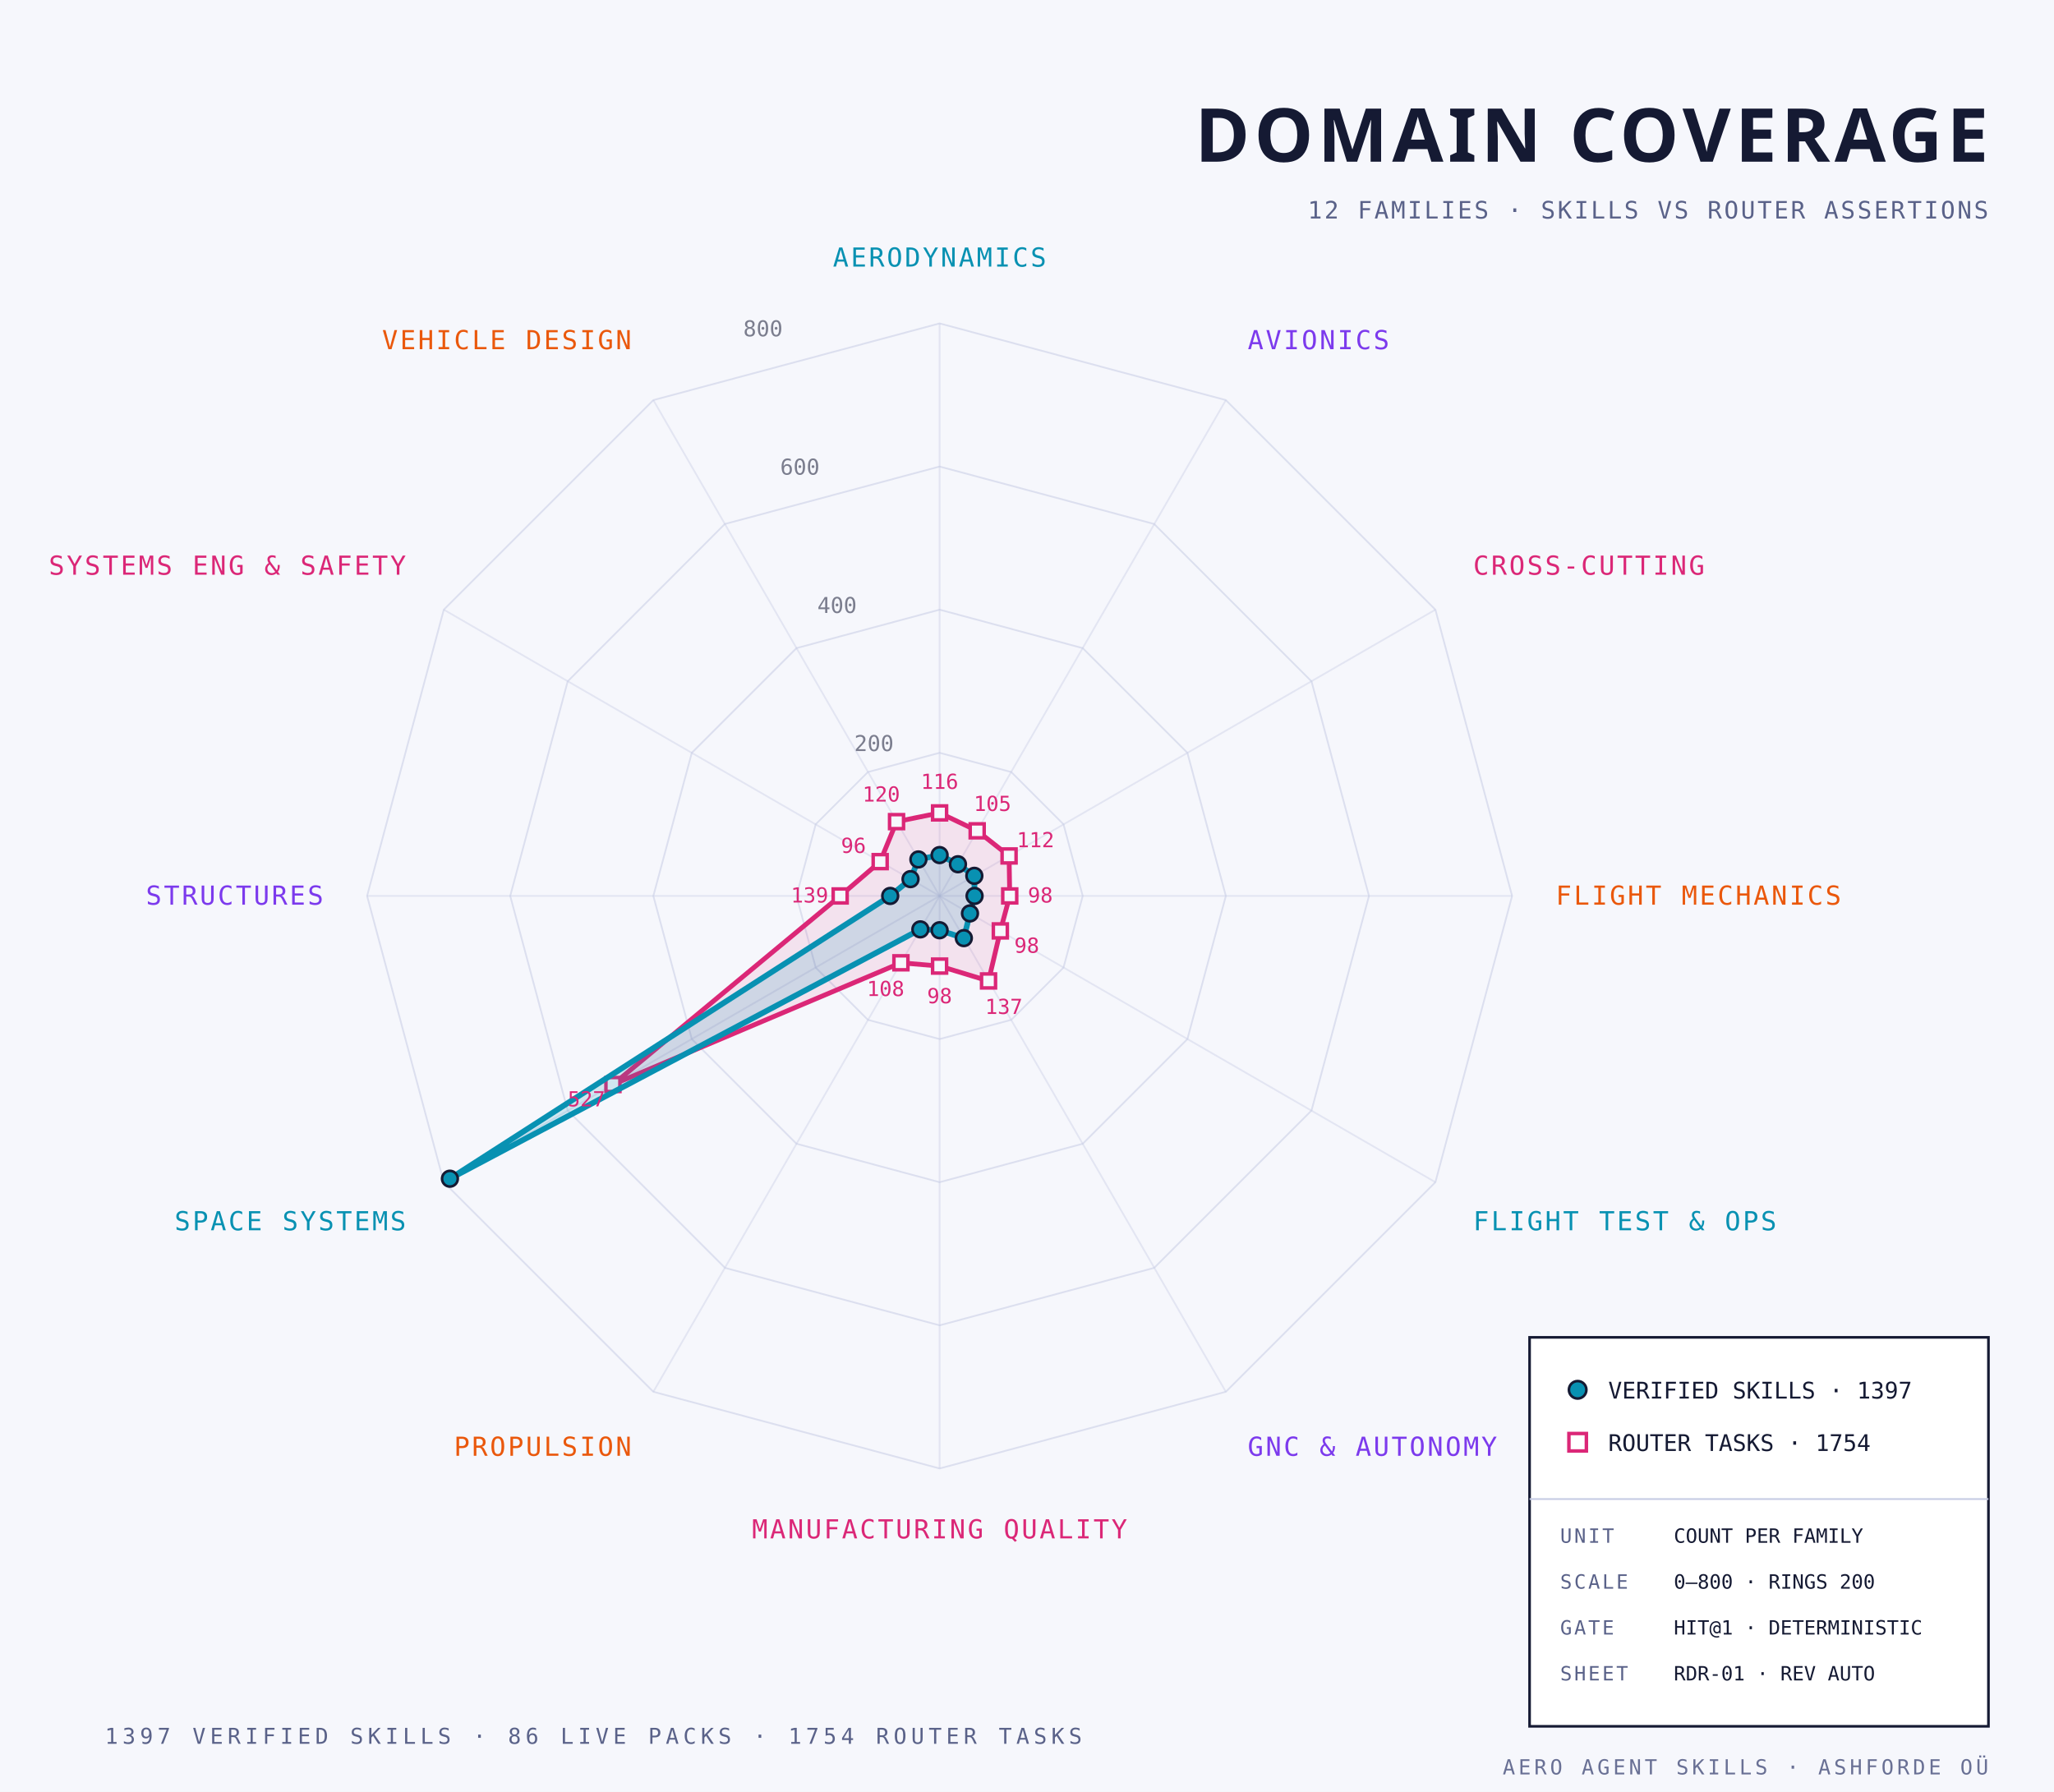
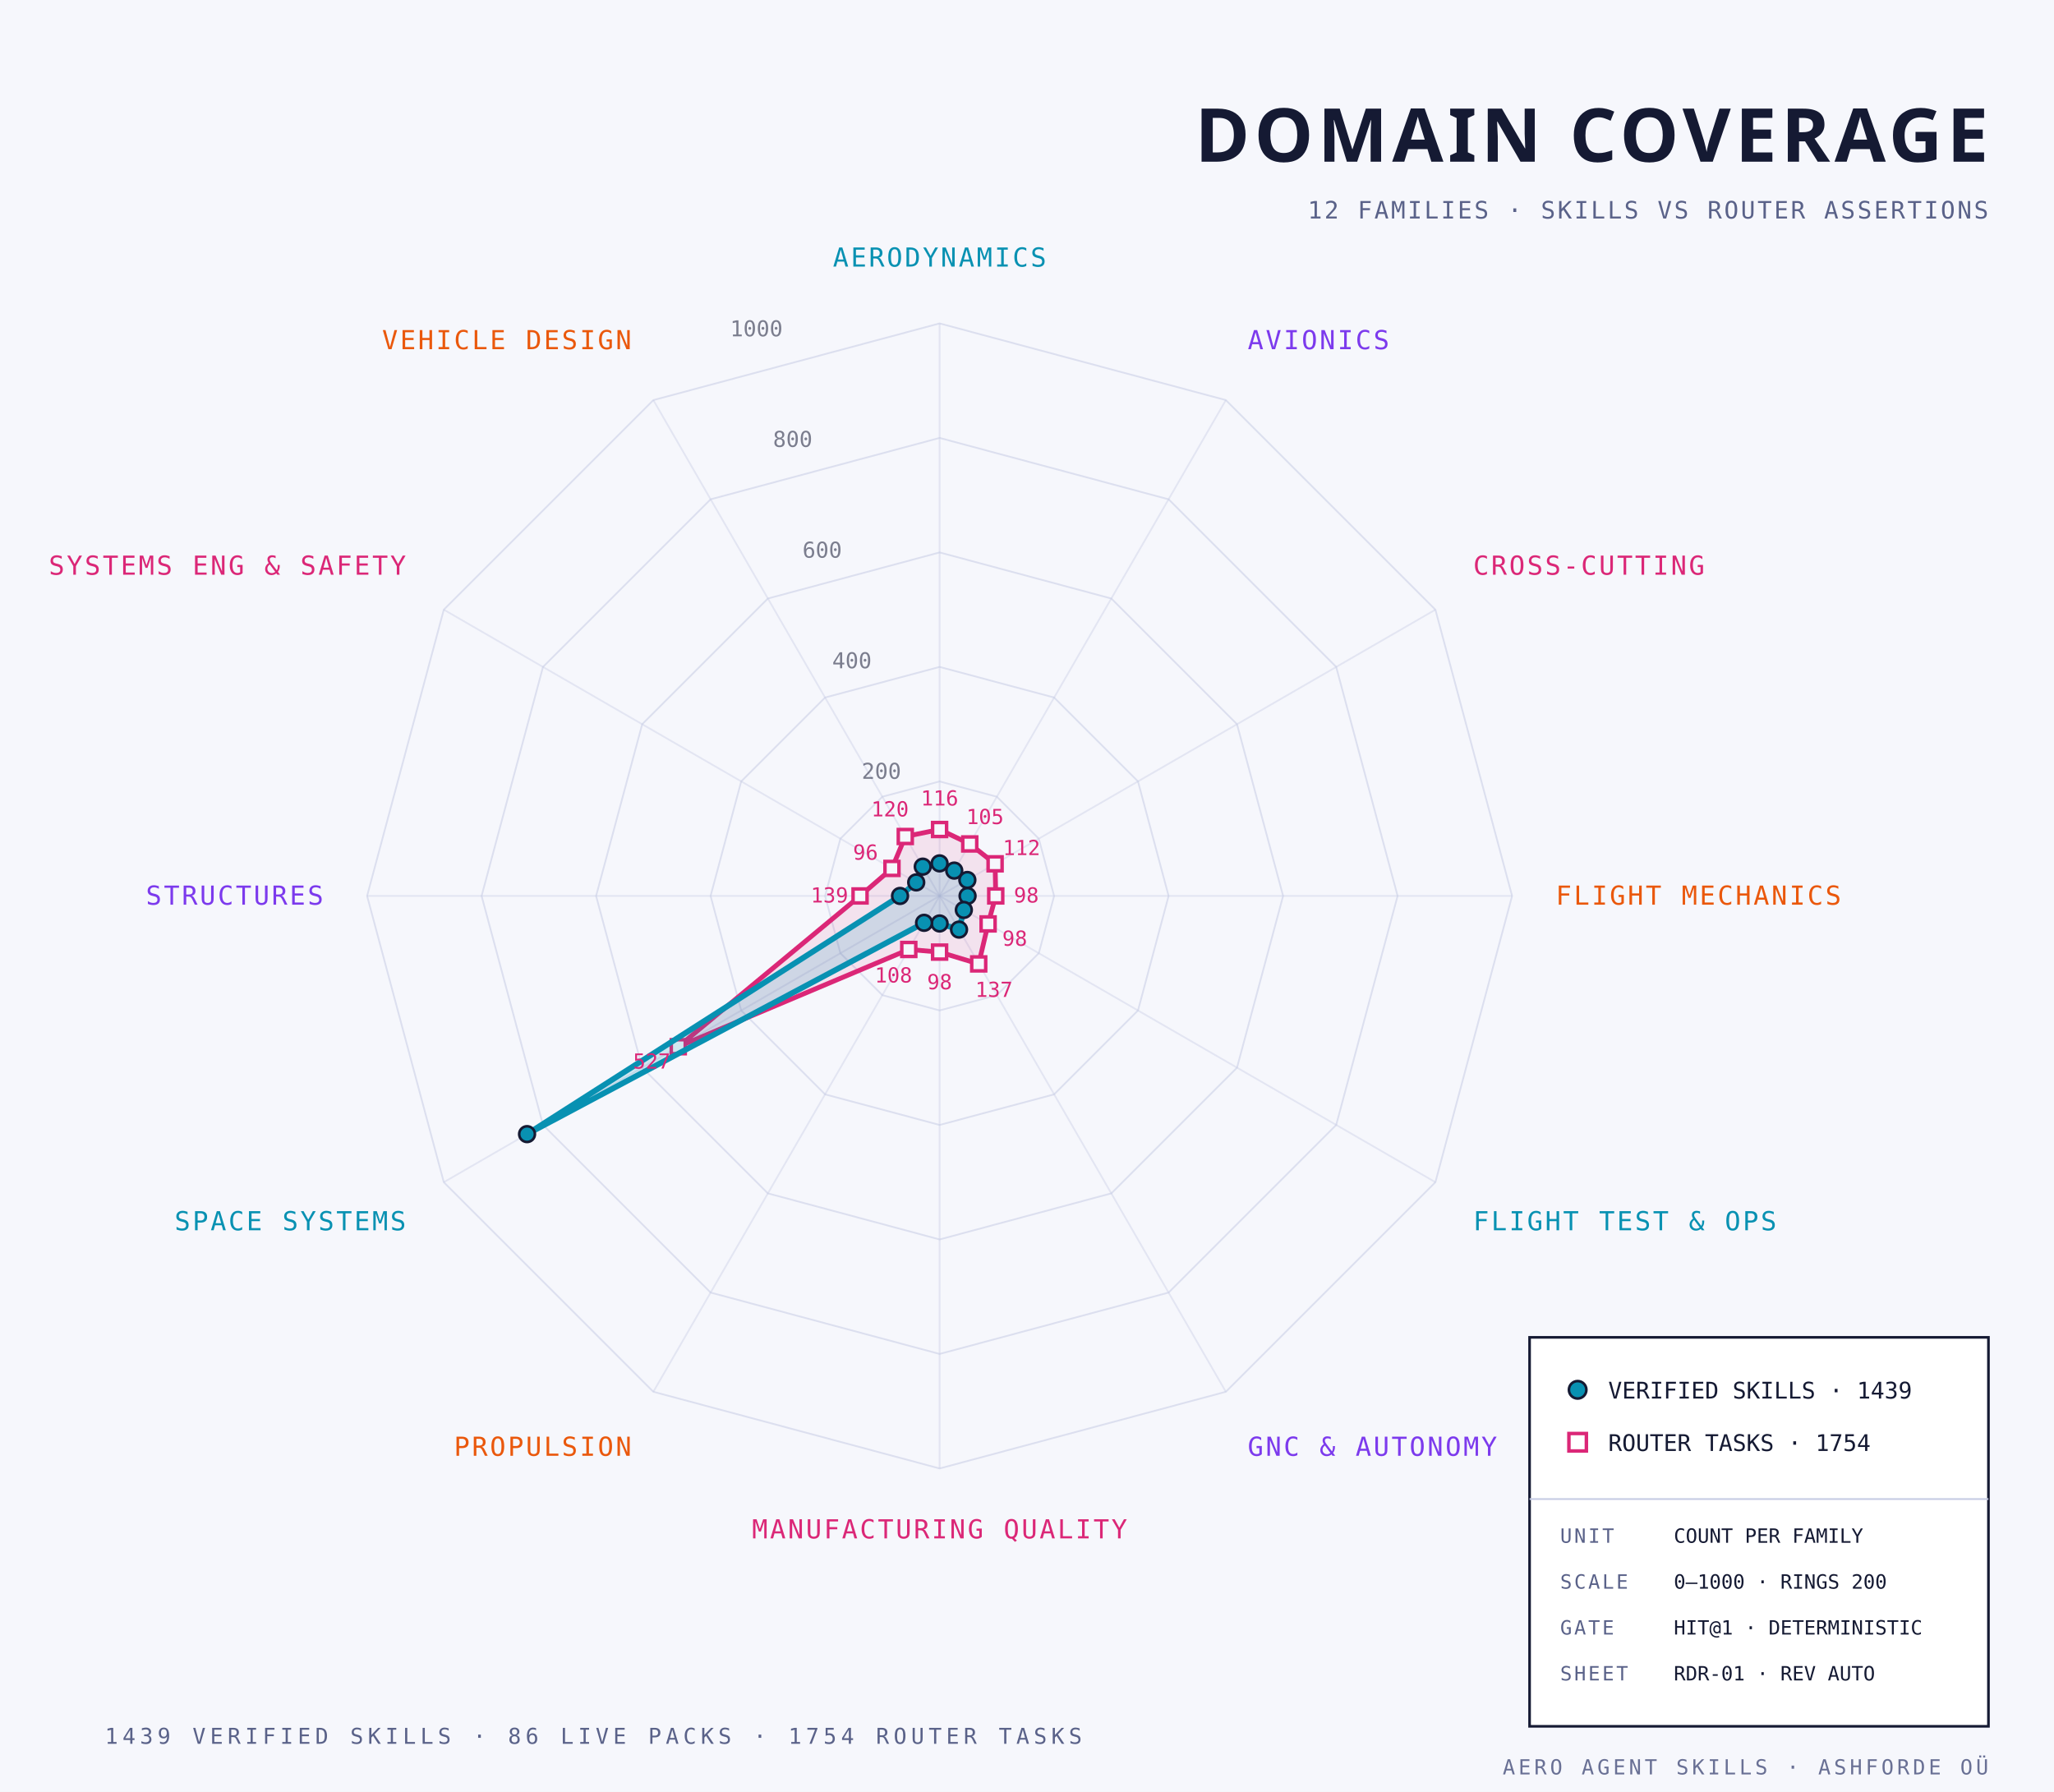
<svg xmlns="http://www.w3.org/2000/svg" width="940" height="820" viewBox="0 0 940 820">
  <style>
    .mono { font-family: "JetBrains Mono", "IBM Plex Mono", "Menlo", monospace; }
    .cond { font-family: "Barlow Condensed", "DIN Condensed", "Arial Narrow", sans-serif; font-weight: 700; text-transform: uppercase; }
    .serif { font-family: "Instrument Serif", Georgia, serif; font-style: italic; }
  </style>
  <rect width="940" height="820" fill="#f6f7fc" />
-   <polygon points="430.0,344.5 462.8,353.3 486.7,377.2 495.5,410.0 486.7,442.8 462.8,466.7 430.0,475.5 397.2,466.7 373.3,442.8 364.5,410.0 373.3,377.2 397.2,353.3" fill="none" stroke="#c6cce4" stroke-width="0.8" stroke-opacity="0.55" />
-   <polygon points="430.0,279.0 495.5,296.6 543.4,344.5 561.0,410.0 543.4,475.5 495.5,523.4 430.0,541.0 364.5,523.4 316.6,475.5 299.0,410.0 316.6,344.5 364.5,296.6" fill="none" stroke="#c6cce4" stroke-width="0.8" stroke-opacity="0.55" />
-   <polygon points="430.0,213.5 528.2,239.8 600.2,311.8 626.5,410.0 600.2,508.2 528.2,580.2 430.0,606.5 331.8,580.2 259.8,508.2 233.5,410.0 259.8,311.8 331.7,239.8" fill="none" stroke="#c6cce4" stroke-width="0.8" stroke-opacity="0.55" />
+   <polygon points="430.0,357.6 456.2,364.6 475.4,383.8 482.4,410.0 475.4,436.2 456.2,455.4 430.0,462.4 403.8,455.4 384.6,436.2 377.6,410.0 384.6,383.8 403.8,364.6" fill="none" stroke="#c6cce4" stroke-width="0.8" stroke-opacity="0.55" />
+   <polygon points="430.0,305.2 482.4,319.2 520.8,357.6 534.8,410.0 520.8,462.4 482.4,500.8 430.0,514.8 377.6,500.8 339.2,462.4 325.2,410.0 339.2,357.6 377.6,319.2" fill="none" stroke="#c6cce4" stroke-width="0.8" stroke-opacity="0.55" />
+   <polygon points="430.0,252.8 508.6,273.9 566.1,331.4 587.2,410.0 566.1,488.6 508.6,546.1 430.0,567.2 351.4,546.1 293.9,488.6 272.8,410.0 293.9,331.4 351.4,273.9" fill="none" stroke="#c6cce4" stroke-width="0.8" stroke-opacity="0.55" />
+   <polygon points="430.0,200.4 534.8,228.5 611.5,305.2 639.6,410.0 611.5,514.8 534.8,591.5 430.0,619.6 325.2,591.5 248.5,514.8 220.4,410.0 248.5,305.2 325.2,228.5" fill="none" stroke="#c6cce4" stroke-width="0.8" stroke-opacity="0.55" />
  <polygon points="430.0,148.0 561.0,183.1 656.9,279.0 692.0,410.0 656.9,541.0 561.0,636.9 430.0,672.0 299.0,636.9 203.1,541.0 168.0,410.0 203.1,279.0 299.0,183.1" fill="none" stroke="#c6cce4" stroke-width="0.8" stroke-opacity="0.55" />
  <line x1="430" y1="410" x2="430.0" y2="148.0" stroke="#c6cce4" stroke-width="0.8" stroke-opacity="0.4" />
  <line x1="430" y1="410" x2="561.0" y2="183.1" stroke="#c6cce4" stroke-width="0.8" stroke-opacity="0.4" />
  <line x1="430" y1="410" x2="656.9" y2="279.0" stroke="#c6cce4" stroke-width="0.8" stroke-opacity="0.4" />
  <line x1="430" y1="410" x2="692.0" y2="410.0" stroke="#c6cce4" stroke-width="0.8" stroke-opacity="0.4" />
  <line x1="430" y1="410" x2="656.9" y2="541.0" stroke="#c6cce4" stroke-width="0.8" stroke-opacity="0.4" />
  <line x1="430" y1="410" x2="561.0" y2="636.9" stroke="#c6cce4" stroke-width="0.8" stroke-opacity="0.4" />
  <line x1="430" y1="410" x2="430.0" y2="672.0" stroke="#c6cce4" stroke-width="0.8" stroke-opacity="0.4" />
  <line x1="430" y1="410" x2="299.0" y2="636.9" stroke="#c6cce4" stroke-width="0.8" stroke-opacity="0.4" />
  <line x1="430" y1="410" x2="203.1" y2="541.0" stroke="#c6cce4" stroke-width="0.8" stroke-opacity="0.4" />
  <line x1="430" y1="410" x2="168.0" y2="410.0" stroke="#c6cce4" stroke-width="0.8" stroke-opacity="0.4" />
  <line x1="430" y1="410" x2="203.1" y2="279.0" stroke="#c6cce4" stroke-width="0.8" stroke-opacity="0.4" />
  <line x1="430" y1="410" x2="299.0" y2="183.1" stroke="#c6cce4" stroke-width="0.8" stroke-opacity="0.4" />
-   <text class="mono" x="409.0" y="343.7" text-anchor="end" font-size="10" fill="#151a33" opacity="0.55">200</text>
-   <text class="mono" x="392.1" y="280.5" text-anchor="end" font-size="10" fill="#151a33" opacity="0.55">400</text>
-   <text class="mono" x="375.1" y="217.2" text-anchor="end" font-size="10" fill="#151a33" opacity="0.55">600</text>
-   <text class="mono" x="358.2" y="153.9" text-anchor="end" font-size="10" fill="#151a33" opacity="0.55">800</text>
+   <text class="mono" x="412.4" y="356.4" text-anchor="end" font-size="10" fill="#151a33" opacity="0.55">200</text>
+   <text class="mono" x="398.9" y="305.8" text-anchor="end" font-size="10" fill="#151a33" opacity="0.55">400</text>
+   <text class="mono" x="385.3" y="255.2" text-anchor="end" font-size="10" fill="#151a33" opacity="0.55">600</text>
+   <text class="mono" x="371.8" y="204.5" text-anchor="end" font-size="10" fill="#151a33" opacity="0.55">800</text>
+   <text class="mono" x="358.2" y="153.9" text-anchor="end" font-size="10" fill="#151a33" opacity="0.55">1000</text>
  <text class="mono" x="430.0" y="122.0" text-anchor="middle" font-size="12" fill="#0891b2" letter-spacing="1">AERODYNAMICS</text>
  <text class="mono" x="571.0" y="159.8" text-anchor="start" font-size="12" fill="#7c3aed" letter-spacing="1">AVIONICS</text>
  <text class="mono" x="674.2" y="263.0" text-anchor="start" font-size="12" fill="#db2777" letter-spacing="1">CROSS-CUTTING</text>
  <text class="mono" x="712.0" y="414.0" text-anchor="start" font-size="12" fill="#ea580c" letter-spacing="1">FLIGHT MECHANICS</text>
  <text class="mono" x="674.2" y="563.0" text-anchor="start" font-size="12" fill="#0891b2" letter-spacing="1">FLIGHT TEST &amp; OPS</text>
  <text class="mono" x="571.0" y="666.2" text-anchor="start" font-size="12" fill="#7c3aed" letter-spacing="1">GNC &amp; AUTONOMY</text>
  <text class="mono" x="430.0" y="704.0" text-anchor="middle" font-size="12" fill="#db2777" letter-spacing="1">MANUFACTURING QUALITY</text>
  <text class="mono" x="289.0" y="666.2" text-anchor="end" font-size="12" fill="#ea580c" letter-spacing="1">PROPULSION</text>
  <text class="mono" x="185.8" y="563.0" text-anchor="end" font-size="12" fill="#0891b2" letter-spacing="1">SPACE SYSTEMS</text>
  <text class="mono" x="148.0" y="414.0" text-anchor="end" font-size="12" fill="#7c3aed" letter-spacing="1">STRUCTURES</text>
  <text class="mono" x="185.8" y="263.0" text-anchor="end" font-size="12" fill="#db2777" letter-spacing="1">SYSTEMS ENG &amp; SAFETY</text>
  <text class="mono" x="289.0" y="159.8" text-anchor="end" font-size="12" fill="#ea580c" letter-spacing="1">VEHICLE DESIGN</text>
-   <polygon points="430.0,372.0 447.2,380.2 461.8,391.7 462.1,410.0 457.8,426.0 452.4,448.9 430.0,442.1 412.3,440.6 280.5,496.3 384.5,410.0 402.8,394.3 410.3,376.0" fill="#db2777" fill-opacity="0.10" stroke="#db2777" stroke-width="2.2" />
-   <rect x="426.8" y="368.8" width="6.4" height="6.4" fill="#f6f7fc" stroke="#db2777" stroke-width="1.6" />
-   <rect x="444.0" y="377.0" width="6.4" height="6.4" fill="#f6f7fc" stroke="#db2777" stroke-width="1.6" />
-   <rect x="458.6" y="388.5" width="6.4" height="6.4" fill="#f6f7fc" stroke="#db2777" stroke-width="1.6" />
-   <rect x="458.9" y="406.8" width="6.4" height="6.4" fill="#f6f7fc" stroke="#db2777" stroke-width="1.6" />
-   <rect x="454.6" y="422.8" width="6.4" height="6.4" fill="#f6f7fc" stroke="#db2777" stroke-width="1.6" />
-   <rect x="449.2" y="445.7" width="6.4" height="6.4" fill="#f6f7fc" stroke="#db2777" stroke-width="1.6" />
-   <rect x="426.8" y="438.9" width="6.4" height="6.4" fill="#f6f7fc" stroke="#db2777" stroke-width="1.6" />
-   <rect x="409.1" y="437.4" width="6.4" height="6.4" fill="#f6f7fc" stroke="#db2777" stroke-width="1.6" />
-   <rect x="277.3" y="493.1" width="6.4" height="6.4" fill="#f6f7fc" stroke="#db2777" stroke-width="1.6" />
-   <rect x="381.3" y="406.8" width="6.4" height="6.4" fill="#f6f7fc" stroke="#db2777" stroke-width="1.6" />
-   <rect x="399.6" y="391.1" width="6.4" height="6.4" fill="#f6f7fc" stroke="#db2777" stroke-width="1.6" />
-   <rect x="407.1" y="372.8" width="6.4" height="6.4" fill="#f6f7fc" stroke="#db2777" stroke-width="1.6" />
-   <polygon points="430.0,391.3 438.4,395.5 445.9,400.8 446.0,410.0 443.9,418.0 441.1,429.3 430.0,425.7 421.2,425.3 205.9,539.4 407.4,410.0 416.7,402.3 420.3,393.3" fill="#0891b2" fill-opacity="0.16" stroke="#0891b2" stroke-width="2.6" />
-   <circle cx="430.0" cy="391.3" r="3.6" fill="#0891b2" stroke="#151a33" stroke-width="1.2" />
-   <circle cx="438.4" cy="395.5" r="3.6" fill="#0891b2" stroke="#151a33" stroke-width="1.2" />
-   <circle cx="445.9" cy="400.8" r="3.6" fill="#0891b2" stroke="#151a33" stroke-width="1.2" />
-   <circle cx="446.0" cy="410.0" r="3.6" fill="#0891b2" stroke="#151a33" stroke-width="1.2" />
-   <circle cx="443.9" cy="418.0" r="3.6" fill="#0891b2" stroke="#151a33" stroke-width="1.2" />
-   <circle cx="441.1" cy="429.3" r="3.6" fill="#0891b2" stroke="#151a33" stroke-width="1.2" />
-   <circle cx="430.0" cy="425.7" r="3.6" fill="#0891b2" stroke="#151a33" stroke-width="1.2" />
-   <circle cx="421.2" cy="425.3" r="3.6" fill="#0891b2" stroke="#151a33" stroke-width="1.2" />
-   <circle cx="205.9" cy="539.4" r="3.6" fill="#0891b2" stroke="#151a33" stroke-width="1.2" />
-   <circle cx="407.4" cy="410.0" r="3.6" fill="#0891b2" stroke="#151a33" stroke-width="1.2" />
-   <circle cx="416.7" cy="402.3" r="3.6" fill="#0891b2" stroke="#151a33" stroke-width="1.2" />
-   <circle cx="420.3" cy="393.3" r="3.6" fill="#0891b2" stroke="#151a33" stroke-width="1.2" />
-   <text class="mono" x="430.0" y="361.0" text-anchor="middle" font-size="9.5" fill="#db2777">116</text>
-   <text class="mono" x="454.2" y="371.1" text-anchor="middle" font-size="9.5" fill="#db2777">105</text>
-   <text class="mono" x="473.9" y="387.7" text-anchor="middle" font-size="9.5" fill="#db2777">112</text>
-   <text class="mono" x="476.1" y="413.0" text-anchor="middle" font-size="9.5" fill="#db2777">98</text>
-   <text class="mono" x="469.9" y="436.0" text-anchor="middle" font-size="9.5" fill="#db2777">98</text>
-   <text class="mono" x="459.4" y="464.0" text-anchor="middle" font-size="9.5" fill="#db2777">137</text>
-   <text class="mono" x="430.0" y="459.1" text-anchor="middle" font-size="9.5" fill="#db2777">98</text>
-   <text class="mono" x="405.3" y="455.8" text-anchor="middle" font-size="9.5" fill="#db2777">108</text>
-   <text class="mono" x="268.4" y="506.3" text-anchor="middle" font-size="9.5" fill="#db2777">527</text>
-   <text class="mono" x="370.5" y="413.0" text-anchor="middle" font-size="9.5" fill="#db2777">139</text>
-   <text class="mono" x="390.6" y="390.3" text-anchor="middle" font-size="9.5" fill="#db2777">96</text>
-   <text class="mono" x="403.3" y="366.8" text-anchor="middle" font-size="9.5" fill="#db2777">120</text>
+   <polygon points="430.0,379.6 443.8,386.2 455.4,395.3 455.7,410.0 452.2,422.8 447.9,441.1 430.0,435.7 415.9,434.5 310.4,479.0 393.6,410.0 408.2,397.4 414.3,382.8" fill="#db2777" fill-opacity="0.10" stroke="#db2777" stroke-width="2.2" />
+   <rect x="426.8" y="376.4" width="6.4" height="6.4" fill="#f6f7fc" stroke="#db2777" stroke-width="1.6" />
+   <rect x="440.6" y="383.0" width="6.4" height="6.4" fill="#f6f7fc" stroke="#db2777" stroke-width="1.6" />
+   <rect x="452.2" y="392.1" width="6.4" height="6.4" fill="#f6f7fc" stroke="#db2777" stroke-width="1.6" />
+   <rect x="452.5" y="406.8" width="6.4" height="6.4" fill="#f6f7fc" stroke="#db2777" stroke-width="1.6" />
+   <rect x="449.0" y="419.6" width="6.4" height="6.4" fill="#f6f7fc" stroke="#db2777" stroke-width="1.6" />
+   <rect x="444.7" y="437.9" width="6.4" height="6.4" fill="#f6f7fc" stroke="#db2777" stroke-width="1.6" />
+   <rect x="426.8" y="432.5" width="6.4" height="6.4" fill="#f6f7fc" stroke="#db2777" stroke-width="1.6" />
+   <rect x="412.7" y="431.3" width="6.4" height="6.4" fill="#f6f7fc" stroke="#db2777" stroke-width="1.6" />
+   <rect x="307.2" y="475.8" width="6.4" height="6.4" fill="#f6f7fc" stroke="#db2777" stroke-width="1.6" />
+   <rect x="390.4" y="406.8" width="6.4" height="6.4" fill="#f6f7fc" stroke="#db2777" stroke-width="1.6" />
+   <rect x="405.0" y="394.2" width="6.4" height="6.4" fill="#f6f7fc" stroke="#db2777" stroke-width="1.6" />
+   <rect x="411.1" y="379.6" width="6.4" height="6.4" fill="#f6f7fc" stroke="#db2777" stroke-width="1.6" />
+   <polygon points="430.0,395.1 436.7,398.4 442.7,402.7 442.8,410.0 441.1,416.4 438.9,425.4 430.0,422.6 422.9,422.3 241.2,519.0 411.9,410.0 419.3,403.8 422.3,396.6" fill="#0891b2" fill-opacity="0.16" stroke="#0891b2" stroke-width="2.6" />
+   <circle cx="430.0" cy="395.1" r="3.6" fill="#0891b2" stroke="#151a33" stroke-width="1.2" />
+   <circle cx="436.7" cy="398.4" r="3.6" fill="#0891b2" stroke="#151a33" stroke-width="1.2" />
+   <circle cx="442.7" cy="402.7" r="3.6" fill="#0891b2" stroke="#151a33" stroke-width="1.2" />
+   <circle cx="442.8" cy="410.0" r="3.6" fill="#0891b2" stroke="#151a33" stroke-width="1.2" />
+   <circle cx="441.1" cy="416.4" r="3.6" fill="#0891b2" stroke="#151a33" stroke-width="1.2" />
+   <circle cx="438.9" cy="425.4" r="3.6" fill="#0891b2" stroke="#151a33" stroke-width="1.2" />
+   <circle cx="430.0" cy="422.6" r="3.6" fill="#0891b2" stroke="#151a33" stroke-width="1.2" />
+   <circle cx="422.9" cy="422.3" r="3.6" fill="#0891b2" stroke="#151a33" stroke-width="1.2" />
+   <circle cx="241.2" cy="519.0" r="3.6" fill="#0891b2" stroke="#151a33" stroke-width="1.2" />
+   <circle cx="411.9" cy="410.0" r="3.6" fill="#0891b2" stroke="#151a33" stroke-width="1.2" />
+   <circle cx="419.3" cy="403.8" r="3.6" fill="#0891b2" stroke="#151a33" stroke-width="1.2" />
+   <circle cx="422.3" cy="396.6" r="3.6" fill="#0891b2" stroke="#151a33" stroke-width="1.2" />
+   <text class="mono" x="430.0" y="368.6" text-anchor="middle" font-size="9.5" fill="#db2777">116</text>
+   <text class="mono" x="450.8" y="377.1" text-anchor="middle" font-size="9.5" fill="#db2777">105</text>
+   <text class="mono" x="467.5" y="391.3" text-anchor="middle" font-size="9.5" fill="#db2777">112</text>
+   <text class="mono" x="469.7" y="413.0" text-anchor="middle" font-size="9.5" fill="#db2777">98</text>
+   <text class="mono" x="464.4" y="432.8" text-anchor="middle" font-size="9.5" fill="#db2777">98</text>
+   <text class="mono" x="454.9" y="456.2" text-anchor="middle" font-size="9.5" fill="#db2777">137</text>
+   <text class="mono" x="430.0" y="452.7" text-anchor="middle" font-size="9.5" fill="#db2777">98</text>
+   <text class="mono" x="408.9" y="449.6" text-anchor="middle" font-size="9.5" fill="#db2777">108</text>
+   <text class="mono" x="298.3" y="489.0" text-anchor="middle" font-size="9.5" fill="#db2777">527</text>
+   <text class="mono" x="379.6" y="413.0" text-anchor="middle" font-size="9.5" fill="#db2777">139</text>
+   <text class="mono" x="396.1" y="393.4" text-anchor="middle" font-size="9.5" fill="#db2777">96</text>
+   <text class="mono" x="407.3" y="373.6" text-anchor="middle" font-size="9.5" fill="#db2777">120</text>
  <text class="cond" x="910.0" y="74.0" text-anchor="end" font-size="34" fill="#151a33" letter-spacing="2">DOMAIN COVERAGE</text>
  <text class="mono" x="910.0" y="100.0" text-anchor="end" font-size="11" fill="#5a6289" letter-spacing="1">12 FAMILIES · SKILLS VS ROUTER ASSERTIONS</text>
  <rect x="700" y="612" width="210" height="178" fill="#ffffff" stroke="#151a33" stroke-width="1.2" />
  <line x1="700" y1="686" x2="910" y2="686" stroke="#c6cce4" stroke-width="0.8" />
  <circle cx="722" cy="636" r="4" fill="#0891b2" stroke="#151a33" stroke-width="1.2" />
-   <text class="mono" x="736.0" y="640.0" text-anchor="start" font-size="10.5" fill="#151a33">VERIFIED SKILLS · 1397</text>
+   <text class="mono" x="736.0" y="640.0" text-anchor="start" font-size="10.5" fill="#151a33">VERIFIED SKILLS · 1439</text>
  <rect x="718" y="656" width="8" height="8" fill="none" stroke="#db2777" stroke-width="1.6" />
  <text class="mono" x="736.0" y="664.0" text-anchor="start" font-size="10.5" fill="#151a33">ROUTER TASKS · 1754</text>
  <text class="mono" x="714.0" y="706.0" text-anchor="start" font-size="9" fill="#5a6289" letter-spacing="1">UNIT</text>
  <text class="mono" x="766.0" y="706.0" text-anchor="start" font-size="9" fill="#151a33">COUNT PER FAMILY</text>
  <text class="mono" x="714.0" y="727.0" text-anchor="start" font-size="9" fill="#5a6289" letter-spacing="1">SCALE</text>
-   <text class="mono" x="766.0" y="727.0" text-anchor="start" font-size="9" fill="#151a33">0–800 · RINGS 200</text>
+   <text class="mono" x="766.0" y="727.0" text-anchor="start" font-size="9" fill="#151a33">0–1000 · RINGS 200</text>
  <text class="mono" x="714.0" y="748.0" text-anchor="start" font-size="9" fill="#5a6289" letter-spacing="1">GATE</text>
  <text class="mono" x="766.0" y="748.0" text-anchor="start" font-size="9" fill="#151a33">HIT@1 · DETERMINISTIC</text>
  <text class="mono" x="714.0" y="769.0" text-anchor="start" font-size="9" fill="#5a6289" letter-spacing="1">SHEET</text>
  <text class="mono" x="766.0" y="769.0" text-anchor="start" font-size="9" fill="#151a33">RDR-01 · REV AUTO</text>
-   <text class="mono" x="48.0" y="798.0" text-anchor="start" font-size="10" fill="#5a6289" letter-spacing="2">1397 VERIFIED SKILLS · 86 LIVE PACKS · 1754 ROUTER TASKS</text>
+   <text class="mono" x="48.0" y="798.0" text-anchor="start" font-size="10" fill="#5a6289" letter-spacing="2">1439 VERIFIED SKILLS · 86 LIVE PACKS · 1754 ROUTER TASKS</text>
  <text class="mono" x="910.0" y="812.0" text-anchor="end" font-size="9.5" fill="#5a6289" letter-spacing="1.5" opacity="0.9">AERO AGENT SKILLS · ASHFORDE OÜ</text>
</svg>
